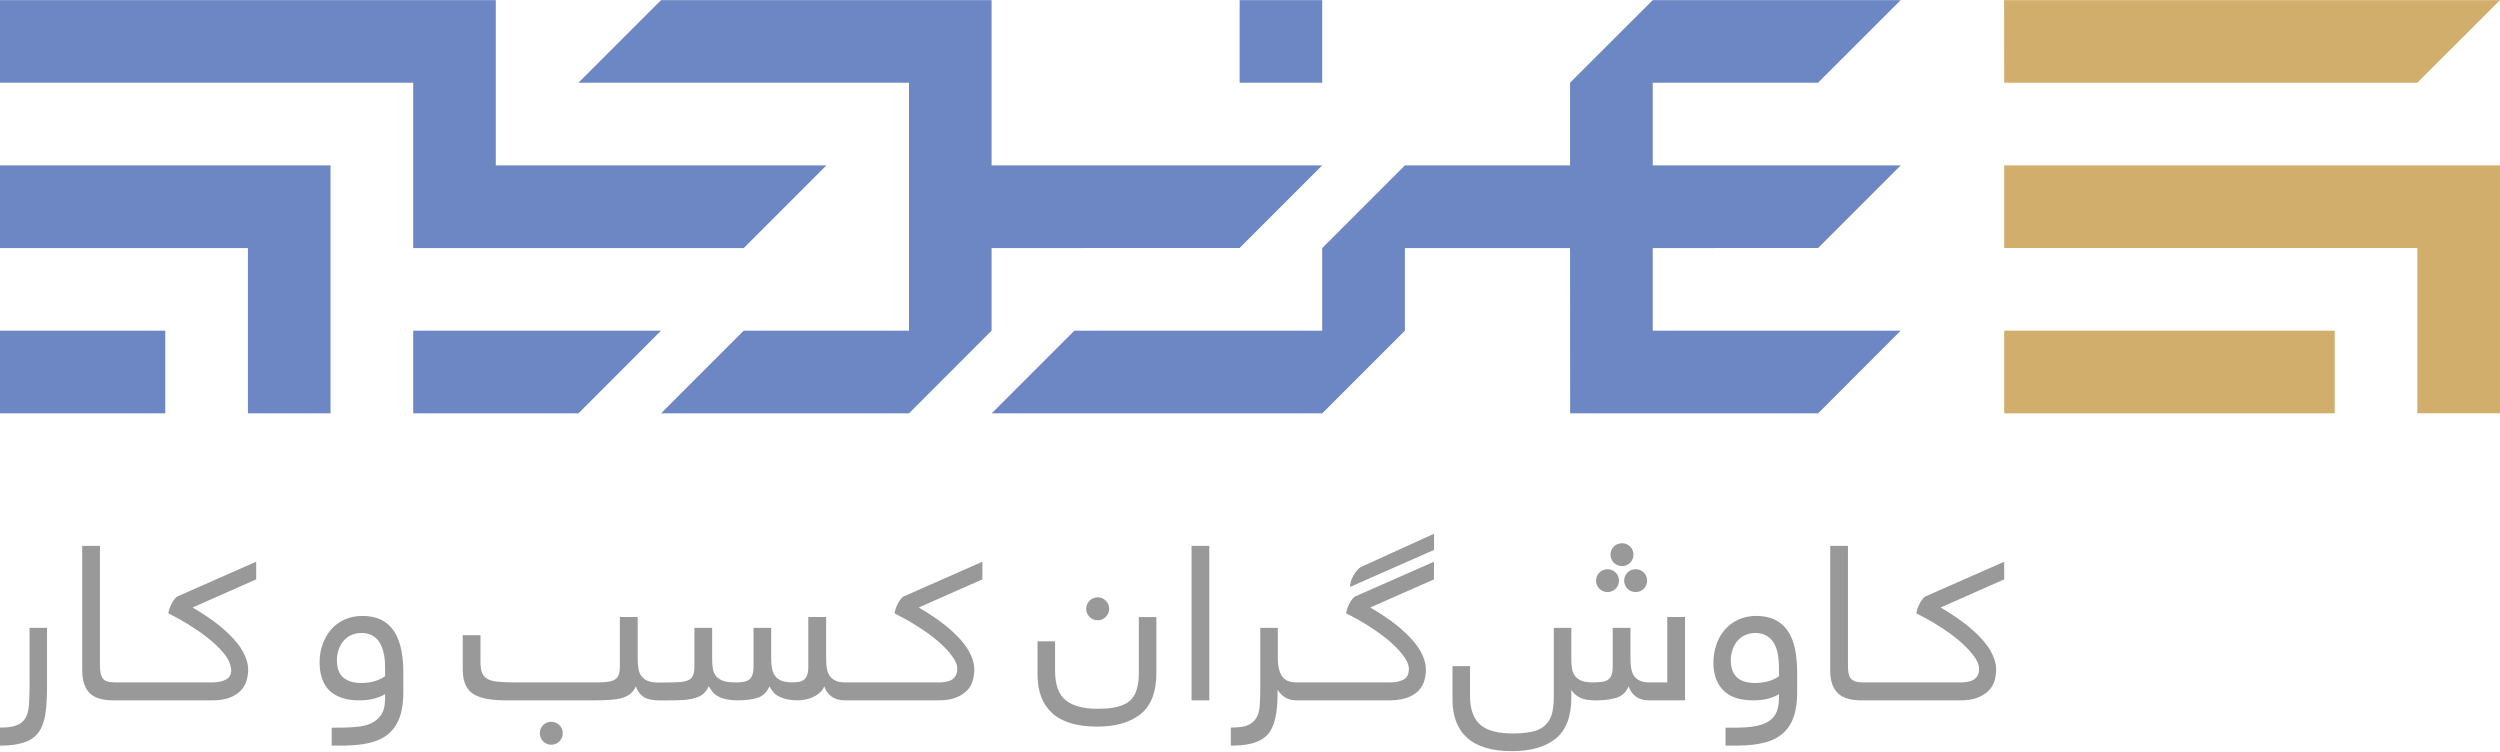
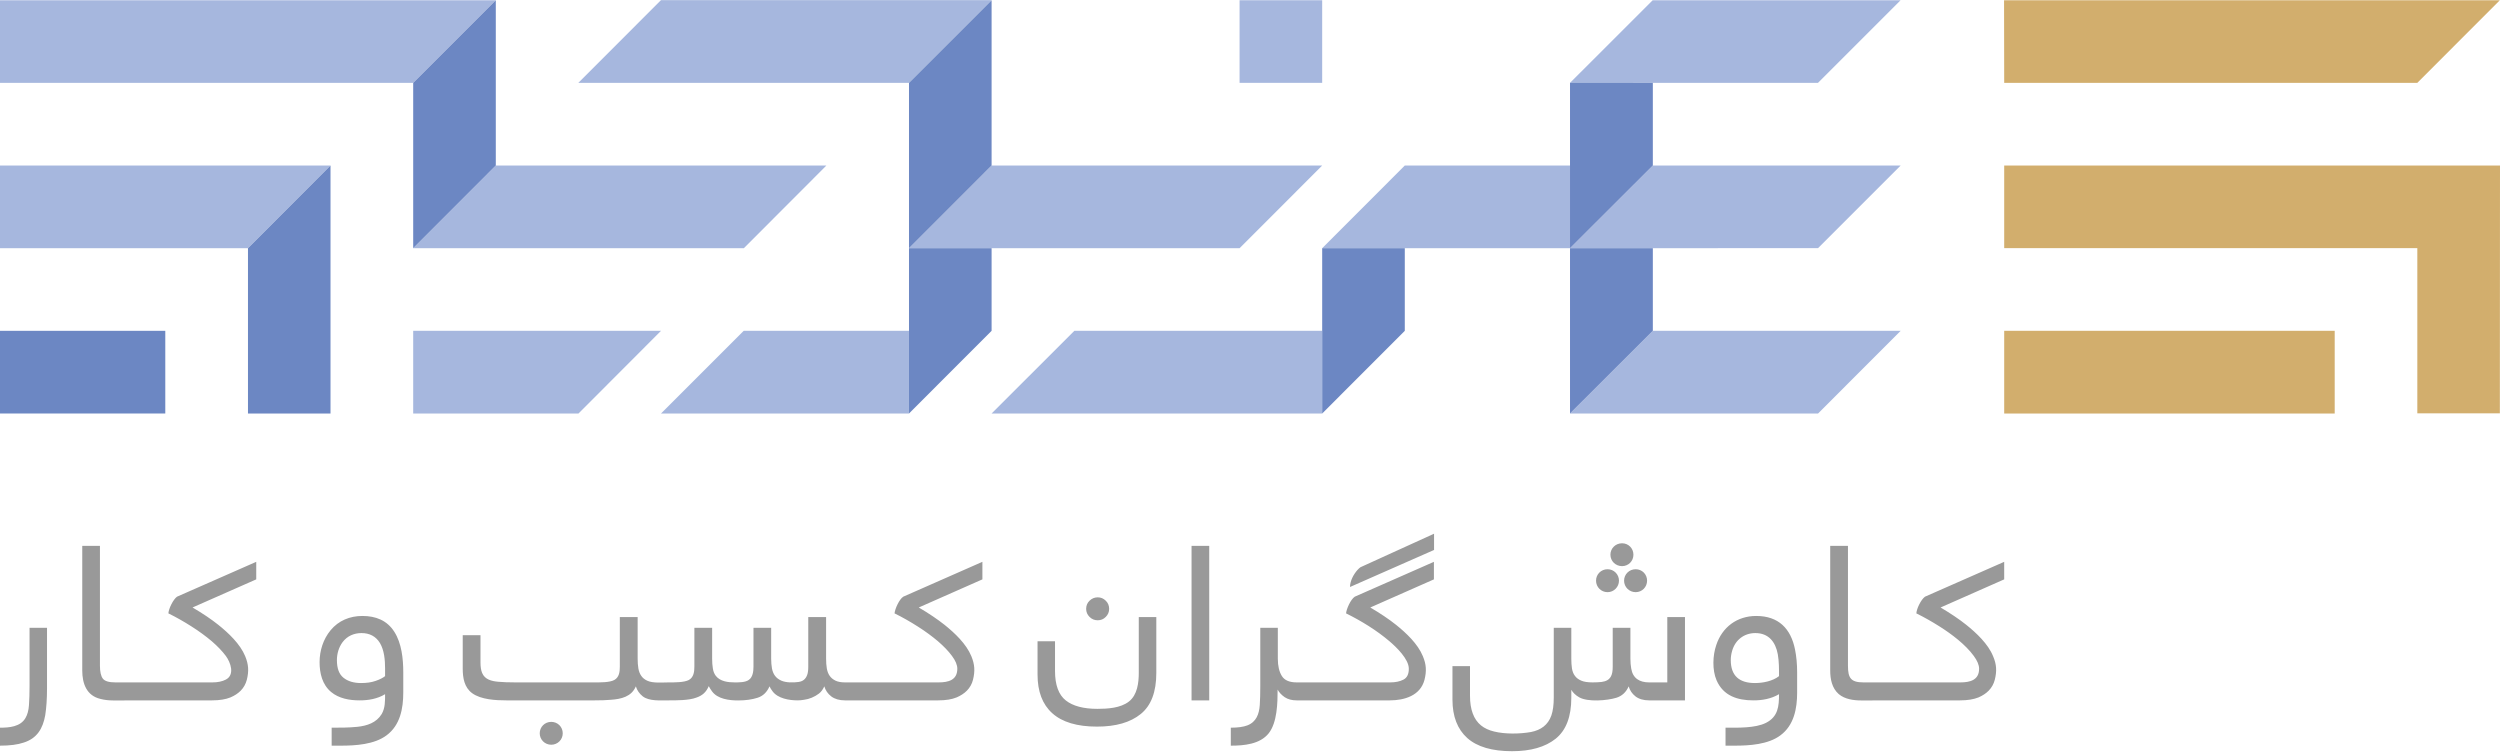
- <svg xmlns="http://www.w3.org/2000/svg" xml:space="preserve" width="2.579in" height="0.775in" version="1.1" style="shape-rendering:geometricPrecision; text-rendering:geometricPrecision; image-rendering:optimizeQuality; fill-rule:evenodd; clip-rule:evenodd" viewBox="0 0 25792 7748">
+ <svg xmlns="http://www.w3.org/2000/svg" xml:space="preserve" width="3.477in" height="1.045in" version="1.1" style="shape-rendering:geometricPrecision; text-rendering:geometricPrecision; image-rendering:optimizeQuality; fill-rule:evenodd; clip-rule:evenodd" viewBox="0 0 34772 10446">
  <defs>
    <style type="text/css">
   
-     .fil0 {fill:#6C87C3}
-     .fil2 {fill:#999999}
+     .fil3 {fill:#6C87C3}
+     .fil0 {fill:#999999}
+     .fil2 {fill:#A6B7DE}
    .fil1 {fill:#D2AE6D}
   
  </style>
  </defs>
  <g id="Layer_x0020_1">
-     <g id="_2284867831632">
+     <g id="_1978229045680">
+       <path class="fil0" d="M25575 9652c84,71 205,88 312,88l1374 -1c105,0 190,-14 257,-41 112,-48 196,-125 227,-245 30,-120 26,-214 -24,-329 -68,-169 -233,-324 -373,-436 -98,-78 -218,-159 -357,-241l885 -391 0 -244 -1102 485c-55,40 -116,166 -120,232 110,54 217,115 323,182 165,104 360,251 476,410 49,67 74,126 74,178 0,158 -126,190 -260,190l-1349 0c-177,0 -215,-63 -215,-232l0 -1667 -247 0 0 1733c0,120 24,246 119,329zm-24946 294c16,-102 25,-227 25,-376l0 -840 -243 0 0 808c0,104 -3,192 -8,266 -5,73 -21,134 -49,181 -71,122 -227,134 -354,134l0 250c135,0 245,-14 330,-43 186,-59 266,-196 299,-380zm6878 251c0,88 71,159 160,159 89,0 160,-70 160,-159 0,-90 -71,-159 -160,-159 -89,0 -160,70 -160,159zm-4074 -744c30,-120 25,-213 -23,-329 -70,-170 -233,-323 -374,-436 -98,-78 -218,-159 -358,-241l886 -391 0 -244 -1102 485c-54,39 -116,167 -120,232 110,54 217,115 322,182 106,67 199,136 281,205 81,70 146,138 196,205 67,90 128,263 0,329 -50,26 -112,39 -186,39l-1350 0c-90,0 -148,-17 -175,-53 -26,-35 -40,-95 -40,-179l0 -1667 -246 0 0 1733c0,182 60,351 254,396 53,14 112,21 176,21l1375 -1c105,0 190,-14 256,-41 113,-48 196,-124 228,-245zm2176 178l0 -282c0,-185 -22,-404 -124,-563 -102,-161 -260,-221 -445,-221 -173,0 -331,64 -442,199 -102,123 -153,284 -153,443 0,155 37,313 161,416 108,90 256,116 393,116 122,1 251,-21 357,-86 0,93 2,192 -47,276 -74,122 -205,164 -340,178 -119,12 -236,12 -356,12l0 250 127 0c205,0 467,-16 637,-144 189,-140 232,-373 232,-594zm-832 -207c-61,-49 -91,-130 -91,-245 0,-89 26,-178 79,-250 64,-85 158,-126 263,-126 111,0 199,44 257,139 59,100 71,235 71,349l0 111c-30,24 -73,46 -131,66 -59,21 -126,30 -203,30 -101,0 -183,-24 -245,-74zm8756 29c30,-120 25,-213 -23,-329 -71,-172 -231,-322 -373,-436 -99,-78 -218,-159 -358,-241l885 -391 0 -244 -1101 485c-56,37 -115,168 -121,232 110,54 217,115 322,182 106,67 199,136 281,205 81,70 147,138 196,205 50,67 74,126 74,178 0,159 -125,190 -260,190l-1303 0c-54,0 -97,-8 -131,-24 -72,-35 -107,-92 -121,-170 -7,-41 -10,-87 -10,-136l0 -579 -248 0 0 690c0,50 -5,90 -16,118 -22,57 -59,86 -119,95 -72,10 -173,11 -239,-18 -77,-34 -115,-89 -131,-170 -7,-41 -11,-87 -11,-136l0 -429 -246 0 0 540c0,63 -9,147 -66,185 -49,35 -137,34 -196,34 -92,0 -200,-13 -261,-90 -22,-28 -36,-63 -42,-104 -7,-41 -10,-87 -10,-136l0 -429 -247 0 0 540c0,70 -9,147 -76,185 -67,36 -202,34 -278,34 -89,0 -222,14 -303,-24 -34,-16 -62,-38 -81,-66 -20,-28 -34,-63 -41,-104 -7,-41 -10,-87 -10,-136l0 -579 -248 0 0 690c0,70 -8,147 -76,185 -65,37 -204,34 -279,34l-1098 0c-97,0 -177,-3 -239,-9 -90,-8 -185,-30 -223,-122 -16,-37 -23,-87 -23,-148l0 -377 -247 0 0 466c0,127 22,260 131,340 123,90 330,100 477,100l1225 0c86,0 161,-2 226,-8 144,-10 288,-42 349,-187 17,56 49,102 97,140 89,68 245,55 357,55 109,0 285,1 386,-38 86,-29 138,-76 174,-160 12,23 26,47 45,72 78,108 240,127 363,127 106,0 195,-13 270,-37 76,-24 131,-77 167,-159 10,21 23,44 41,67 73,102 233,128 350,128 25,0 53,-2 88,-8 74,-9 149,-41 208,-86 32,-25 57,-59 75,-101 17,56 48,102 97,140 48,36 111,55 190,55l1297 0c106,0 190,-14 256,-41 111,-47 198,-125 228,-245zm9028 -1581c88,0 158,-70 158,-159 0,-88 -69,-159 -158,-159 -90,0 -162,70 -162,159 0,90 73,159 162,159zm-43 202c0,-88 -71,-159 -159,-159 -89,0 -160,70 -160,159 0,89 71,160 160,160 88,0 159,-72 159,-160zm71 0c0,89 72,160 161,160 89,0 159,-71 159,-160 0,-89 -70,-159 -159,-159 -89,0 -161,70 -161,159zm-3709 -148c-54,61 -103,152 -103,236l1169 -515 0 -226 -1023 466c-11,7 -26,20 -43,39zm-3500 652c31,-31 47,-68 47,-112 0,-45 -16,-83 -47,-113 -31,-31 -68,-47 -112,-47 -44,0 -82,16 -114,47 -31,30 -47,68 -47,113 0,44 16,81 47,112 32,32 70,47 114,47 44,0 81,-15 112,-47zm703 779l0 -777 -244 0 0 774c0,139 -19,309 -137,401 -115,91 -297,102 -438,102 -194,0 -341,-39 -440,-117 -100,-79 -150,-216 -150,-410l0 -413 -243 0 0 463c0,236 68,415 205,538 138,124 345,186 622,186 261,0 464,-58 608,-175 145,-117 217,-307 217,-572zm736 382l0 -2149 -246 0 0 2149 246 0zm2516 -250l-1300 0c-100,0 -169,-29 -206,-89 -37,-59 -56,-140 -56,-241l0 -429 -244 0 0 808c0,104 -2,192 -7,266 -9,125 -48,235 -173,283 -55,21 -132,32 -230,32l0 250c182,0 406,-19 528,-173 118,-151 123,-423 123,-607 22,40 54,75 99,106 44,29 99,44 166,44l1295 0c202,0 426,-65 483,-286 30,-120 26,-213 -23,-329 -70,-171 -231,-322 -373,-436 -98,-78 -218,-159 -358,-241l885 -391 0 -244 -1101 485c-56,37 -115,168 -121,232 211,104 424,235 603,387 96,82 270,248 270,383 0,75 -24,125 -74,151 -49,26 -111,39 -186,39zm4101 250l0 -1159 -246 0 0 909 -253 0c-133,0 -227,-57 -249,-194 -7,-41 -11,-87 -11,-136l0 -429 -246 0 0 540c0,116 -26,197 -156,213 -35,4 -77,6 -124,6 -67,0 -120,-8 -157,-24 -38,-16 -68,-38 -88,-66 -22,-28 -35,-63 -42,-104 -6,-41 -9,-87 -9,-136l0 -429 -244 0 0 970c0,101 -11,183 -33,248 -47,134 -147,204 -283,231 -154,28 -363,31 -515,-7 -143,-35 -244,-110 -296,-251 -25,-67 -38,-149 -38,-245l0 -413 -244 0 0 465c0,234 69,412 206,535 137,122 345,183 622,183 261,0 463,-58 608,-174 145,-117 217,-307 217,-569l0 -111c23,40 59,75 109,104 120,69 389,46 517,7 78,-24 136,-77 172,-159 16,56 47,102 95,140 47,36 111,55 189,55l499 0zm1560 -108l0 -282c0,-116 -10,-220 -29,-316 -58,-291 -228,-468 -540,-468 -267,0 -474,156 -556,405 -50,145 -57,347 4,489 93,216 290,280 511,280 124,1 250,-22 358,-86 0,168 -12,313 -182,399 -150,75 -393,67 -562,67l0 250 127 0c205,0 467,-16 637,-144 189,-140 232,-373 232,-594zm-252 -229c-89,70 -225,96 -335,96 -214,0 -336,-98 -336,-319 0,-42 6,-85 19,-129 43,-151 166,-247 323,-247 185,0 281,124 312,295 18,104 17,200 17,304z" />
      <g>
-         <path class="fil0" d="M16199 4263l2558 0 852 -853 -2558 0 0 -852 1706 -1 852 -852 -2558 0 0 -853 1705 0 853 -852 -2558 0 -853 852 0 853 -1704 0 -853 853 0 852c-852,0 -1705,0 -2557,0l-853 853c1137,0 2274,0 3410,0l853 -853 0 -852 1704 0 1 1705zm-13641 0l852 0 0 -2558 -3410 0 0 853 2558 0 0 1705zm-853 -853l-1705 0 0 853 1705 0 0 -853zm2558 -2558l0 1706 3410 0 853 -853 -3411 0 0 -1705 -5115 0 0 852 4263 0zm5967 853l0 -1705c-1136,0 -2273,0 -3410,0l-852 852 3410 0 0 2558 -1705 0 -853 853 2558 0 852 -853 0 -852 2559 -1 852 -852 -3411 0zm-5967 1705l0 853 1705 0 852 -853 -2557 0zm8526 -3410l0 852 852 0 0 -852 -852 0z" />
-         <path class="fil1" d="M20677 852l4262 0 853 -852 -5116 0 1 852zm3410 2558l-3410 0 0 853 3410 0 0 -853zm1705 -1705l-5115 0 0 852 4262 0 0 1705 853 0 0 -2557z" />
+         <path class="fil1" d="M27876 1150l5746 0 1148 -1149 -6896 0 2 1149zm4597 3449l-4597 0 0 1150 4597 0 0 -1150zm2299 -2299l-6896 0 0 1149 5746 0 0 2298 1148 0 2 -3447z" />
+         <g>
+           <polygon class="fil2" points="17241,1 17241,1150 18390,1150 18390,1 " />
+           <polygon class="fil2" points="26436,2300 25287,3449 21837,3450 22989,2300 " />
+           <polygon class="fil2" points="26436,4599 22989,4599 21837,5749 25287,5749 " />
+           <polygon class="fil2" points="26435,1 25286,1150 21836,1151 22987,1 " />
+           <polygon class="fil2" points="21837,2300 21837,3450 18390,3450 19539,2300 " />
+           <polygon class="fil2" points="18390,2300 17241,3450 12643,3450 13792,2300 " />
+           <polygon class="fil2" points="11494,2300 10346,3450 5747,3450 6896,2300 " />
+           <polygon class="fil2" points="13792,0 12643,1150 8044,1150 9193,0 " />
+           <polygon class="fil2" points="4597,2300 3449,3450 0,3450 0,2300 " />
+           <polygon class="fil2" points="0,1 0,1150 5747,1150 6896,1 " />
+           <polygon class="fil2" points="14943,4599 13792,5749 18390,5749 18390,4599 " />
+           <polygon class="fil2" points="10344,4599 12643,4599 12643,5749 9194,5749 " />
+           <polygon class="fil2" points="5747,4599 9194,4599 8046,5749 5747,5749 " />
+         </g>
+         <g>
+           <polygon class="fil3" points="4597,2300 3449,3450 3449,5749 4597,5749 " />
+           <polygon class="fil3" points="5747,1150 5747,3450 6896,2300 6896,1 " />
+           <polygon class="fil3" points="18390,3450 18390,5749 19539,4599 19539,3450 " />
+           <polygon class="fil3" points="21837,3450 22989,2300 22989,1150 21837,1150 " />
+           <polygon class="fil3" points="22989,3450 21837,3450 21837,5749 22989,4599 " />
+           <polygon class="fil3" points="13792,2300 13792,1 12643,1150 12643,3450 " />
+           <polygon class="fil3" points="13792,3450 12643,3450 12643,5749 13792,4599 " />
+           <polygon class="fil3" points="2299,4599 0,4599 0,5749 2299,5749 " />
+         </g>
      </g>
-       <path class="fil2" d="M18970 7159c63,53 152,65 232,65l1019 0c78,0 141,-10 190,-31 83,-35 146,-92 169,-181 22,-89 19,-159 -17,-244 -51,-126 -173,-241 -277,-324 -73,-58 -162,-117 -265,-178l656 -290 0 -182 -817 360c-41,30 -86,123 -89,173 81,40 161,84 239,135 123,77 267,186 353,304 37,49 55,93 55,132 0,117 -93,141 -192,141l-1001 0c-132,0 -160,-47 -160,-173l0 -1236 -183 0 0 1285c0,90 18,183 88,244zm-18504 219c13,-76 19,-169 19,-279l0 -623 -180 0 0 599c0,77 -3,142 -6,197 -4,54 -16,100 -36,134 -53,91 -169,99 -263,99l0 186c100,0 182,-10 245,-32 138,-43 197,-145 221,-281zm5103 185c0,66 52,119 118,119 66,0 119,-52 119,-119 0,-66 -53,-118 -119,-118 -66,0 -118,52 -118,118zm-3023 -551c23,-89 19,-158 -17,-244 -52,-126 -172,-240 -277,-324 -73,-58 -162,-117 -265,-178l656 -290 0 -182 -817 360c-40,29 -86,124 -89,173 82,40 161,84 239,135 78,49 148,100 208,151 60,52 109,102 146,153 49,66 95,195 0,244 -37,19 -83,29 -138,29l-1001 0c-67,0 -111,-13 -130,-40 -19,-26 -30,-70 -30,-133l0 -1236 -183 0 0 1285c0,136 45,260 189,294 39,10 83,15 131,15l1020 0c77,0 140,-10 190,-31 83,-35 145,-92 168,-181zm1615 132l0 -210c0,-137 -17,-299 -92,-417 -76,-119 -193,-164 -330,-164 -129,0 -246,48 -329,147 -75,92 -113,211 -113,329 0,115 27,232 119,309 81,67 190,86 292,86 91,0 186,-16 265,-64 0,69 1,143 -35,205 -55,90 -152,122 -252,132 -88,9 -175,9 -264,9l0 185 94 0c152,0 347,-12 473,-106 139,-104 172,-277 172,-441zm-617 -153c-46,-37 -68,-97 -68,-182 0,-66 19,-132 58,-186 48,-63 117,-94 196,-94 82,0 147,33 190,104 44,74 53,174 53,258l0 83c-22,18 -54,34 -97,49 -44,15 -94,22 -151,22 -75,0 -135,-18 -181,-54zm6494 21c22,-89 19,-158 -17,-244 -52,-128 -171,-239 -277,-324 -73,-58 -161,-117 -265,-178l656 -290 0 -182 -816 360c-42,28 -86,125 -90,173 81,40 161,84 239,135 79,49 148,100 208,151 60,52 109,102 145,153 38,49 55,93 55,132 0,117 -92,141 -192,141l-967 0c-40,0 -72,-6 -97,-18 -54,-26 -79,-69 -90,-126 -5,-31 -7,-65 -7,-101l0 -430 -184 0 0 512c0,37 -4,67 -12,88 -17,42 -44,63 -88,70 -54,7 -128,8 -178,-13 -57,-25 -85,-66 -96,-126 -6,-31 -9,-65 -9,-101l0 -318 -182 0 0 400c0,46 -7,109 -49,137 -37,26 -102,26 -146,26 -68,0 -148,-10 -193,-67 -16,-21 -27,-47 -32,-77 -5,-31 -7,-65 -7,-101l0 -318 -183 0 0 400c0,52 -6,109 -56,137 -50,27 -151,26 -207,26 -66,0 -165,10 -224,-18 -26,-12 -46,-29 -61,-49 -15,-21 -25,-47 -30,-77 -5,-31 -7,-65 -7,-101l0 -430 -184 0 0 512c0,52 -6,109 -57,137 -48,27 -151,26 -207,26l-814 0c-72,0 -131,-3 -177,-7 -67,-6 -138,-22 -166,-91 -11,-27 -17,-64 -17,-110l0 -279 -183 0 0 346c0,94 16,192 97,252 91,67 245,74 354,74l909 0c63,0 119,-2 167,-6 107,-7 214,-31 259,-139 13,42 37,76 72,104 66,51 182,41 265,41 81,0 211,1 286,-28 64,-22 103,-57 129,-119 9,17 20,35 34,53 58,80 178,94 269,94 78,0 145,-9 201,-26 55,-18 96,-58 123,-119 8,16 17,33 31,50 54,76 173,95 259,95 18,0 40,-2 65,-6 55,-7 111,-30 154,-64 24,-19 43,-44 56,-75 13,42 36,76 72,104 36,27 82,41 141,41l962 0c79,0 141,-10 190,-31 83,-35 147,-92 169,-181zm6697 -1173c65,0 117,-52 117,-118 0,-65 -51,-118 -117,-118 -67,0 -120,52 -120,118 0,67 54,118 120,118zm-32 150c0,-66 -53,-118 -118,-118 -66,0 -119,52 -119,118 0,66 53,118 119,118 65,0 118,-53 118,-118zm53 0c0,66 53,118 119,118 66,0 118,-52 118,-118 0,-66 -52,-118 -118,-118 -66,0 -119,52 -119,118zm-2752 -110c-40,46 -76,113 -76,175l867 -382 0 -167 -758 345c-9,5 -20,15 -33,29zm-2596 484c23,-23 35,-51 35,-84 0,-32 -12,-61 -35,-83 -23,-23 -50,-35 -83,-35 -32,0 -61,12 -84,35 -23,22 -35,51 -35,83 0,33 12,61 35,84 23,23 52,35 84,35 33,0 60,-12 83,-35zm522 577l0 -575 -181 0 0 573c0,104 -14,229 -102,298 -85,67 -221,75 -325,75 -144,0 -253,-29 -326,-87 -74,-58 -111,-160 -111,-304l0 -305 -181 0 0 343c0,175 51,307 152,399 103,92 257,138 462,138 193,0 344,-44 451,-130 107,-87 161,-228 161,-425zm546 284l0 -1594 -183 0 0 1594 183 0zm1866 -185l-964 0c-75,0 -126,-22 -153,-66 -28,-44 -42,-104 -42,-179l0 -318 -181 0 0 599c0,77 -1,142 -5,197 -6,93 -36,174 -128,210 -41,16 -98,23 -171,23l0 186c135,0 301,-14 392,-128 87,-112 91,-314 91,-450 16,29 40,56 73,78 33,22 74,33 124,33l960 0c150,0 316,-48 359,-212 22,-89 19,-158 -17,-244 -53,-127 -172,-239 -277,-324 -73,-58 -162,-117 -266,-178l657 -290 0 -182 -817 360c-42,28 -85,125 -89,173 156,76 313,174 447,286 70,62 200,185 200,285 0,55 -18,93 -55,112 -36,19 -83,29 -138,29zm3042 185l0 -860 -183 0 0 675 -188 0c-98,0 -168,-43 -184,-144 -6,-31 -8,-65 -8,-101l0 -318 -183 0 0 400c0,86 -19,146 -115,158 -26,3 -57,5 -93,5 -49,0 -88,-6 -116,-18 -28,-12 -50,-29 -65,-49 -16,-21 -26,-47 -31,-77 -5,-31 -7,-65 -7,-101l0 -318 -181 0 0 719c0,75 -8,136 -24,184 -35,99 -109,152 -210,171 -115,21 -269,23 -382,-5 -106,-26 -182,-82 -220,-186 -19,-50 -28,-111 -28,-182l0 -306 -181 0 0 345c0,173 51,305 153,396 102,91 256,136 461,136 194,0 344,-43 451,-129 107,-87 161,-228 161,-422l0 -82c17,30 44,55 81,77 89,51 288,34 384,6 57,-18 101,-58 127,-119 12,42 35,76 71,104 35,27 82,41 139,41l371 0zm1157 -80l0 -210c0,-85 -7,-163 -21,-234 -43,-215 -169,-347 -401,-347 -198,0 -352,116 -413,301 -37,107 -42,257 4,362 69,161 214,208 378,208 92,0 186,-16 266,-64 0,125 -9,232 -135,296 -111,56 -291,50 -417,50l0 185 94 0c153,0 347,-12 473,-106 140,-104 172,-277 172,-441zm-187 -170c-66,52 -167,71 -248,71 -159,0 -250,-73 -250,-236 0,-32 5,-63 15,-96 31,-112 122,-184 239,-184 137,0 209,93 232,219 13,77 12,149 12,226z" />
    </g>
  </g>
</svg>
